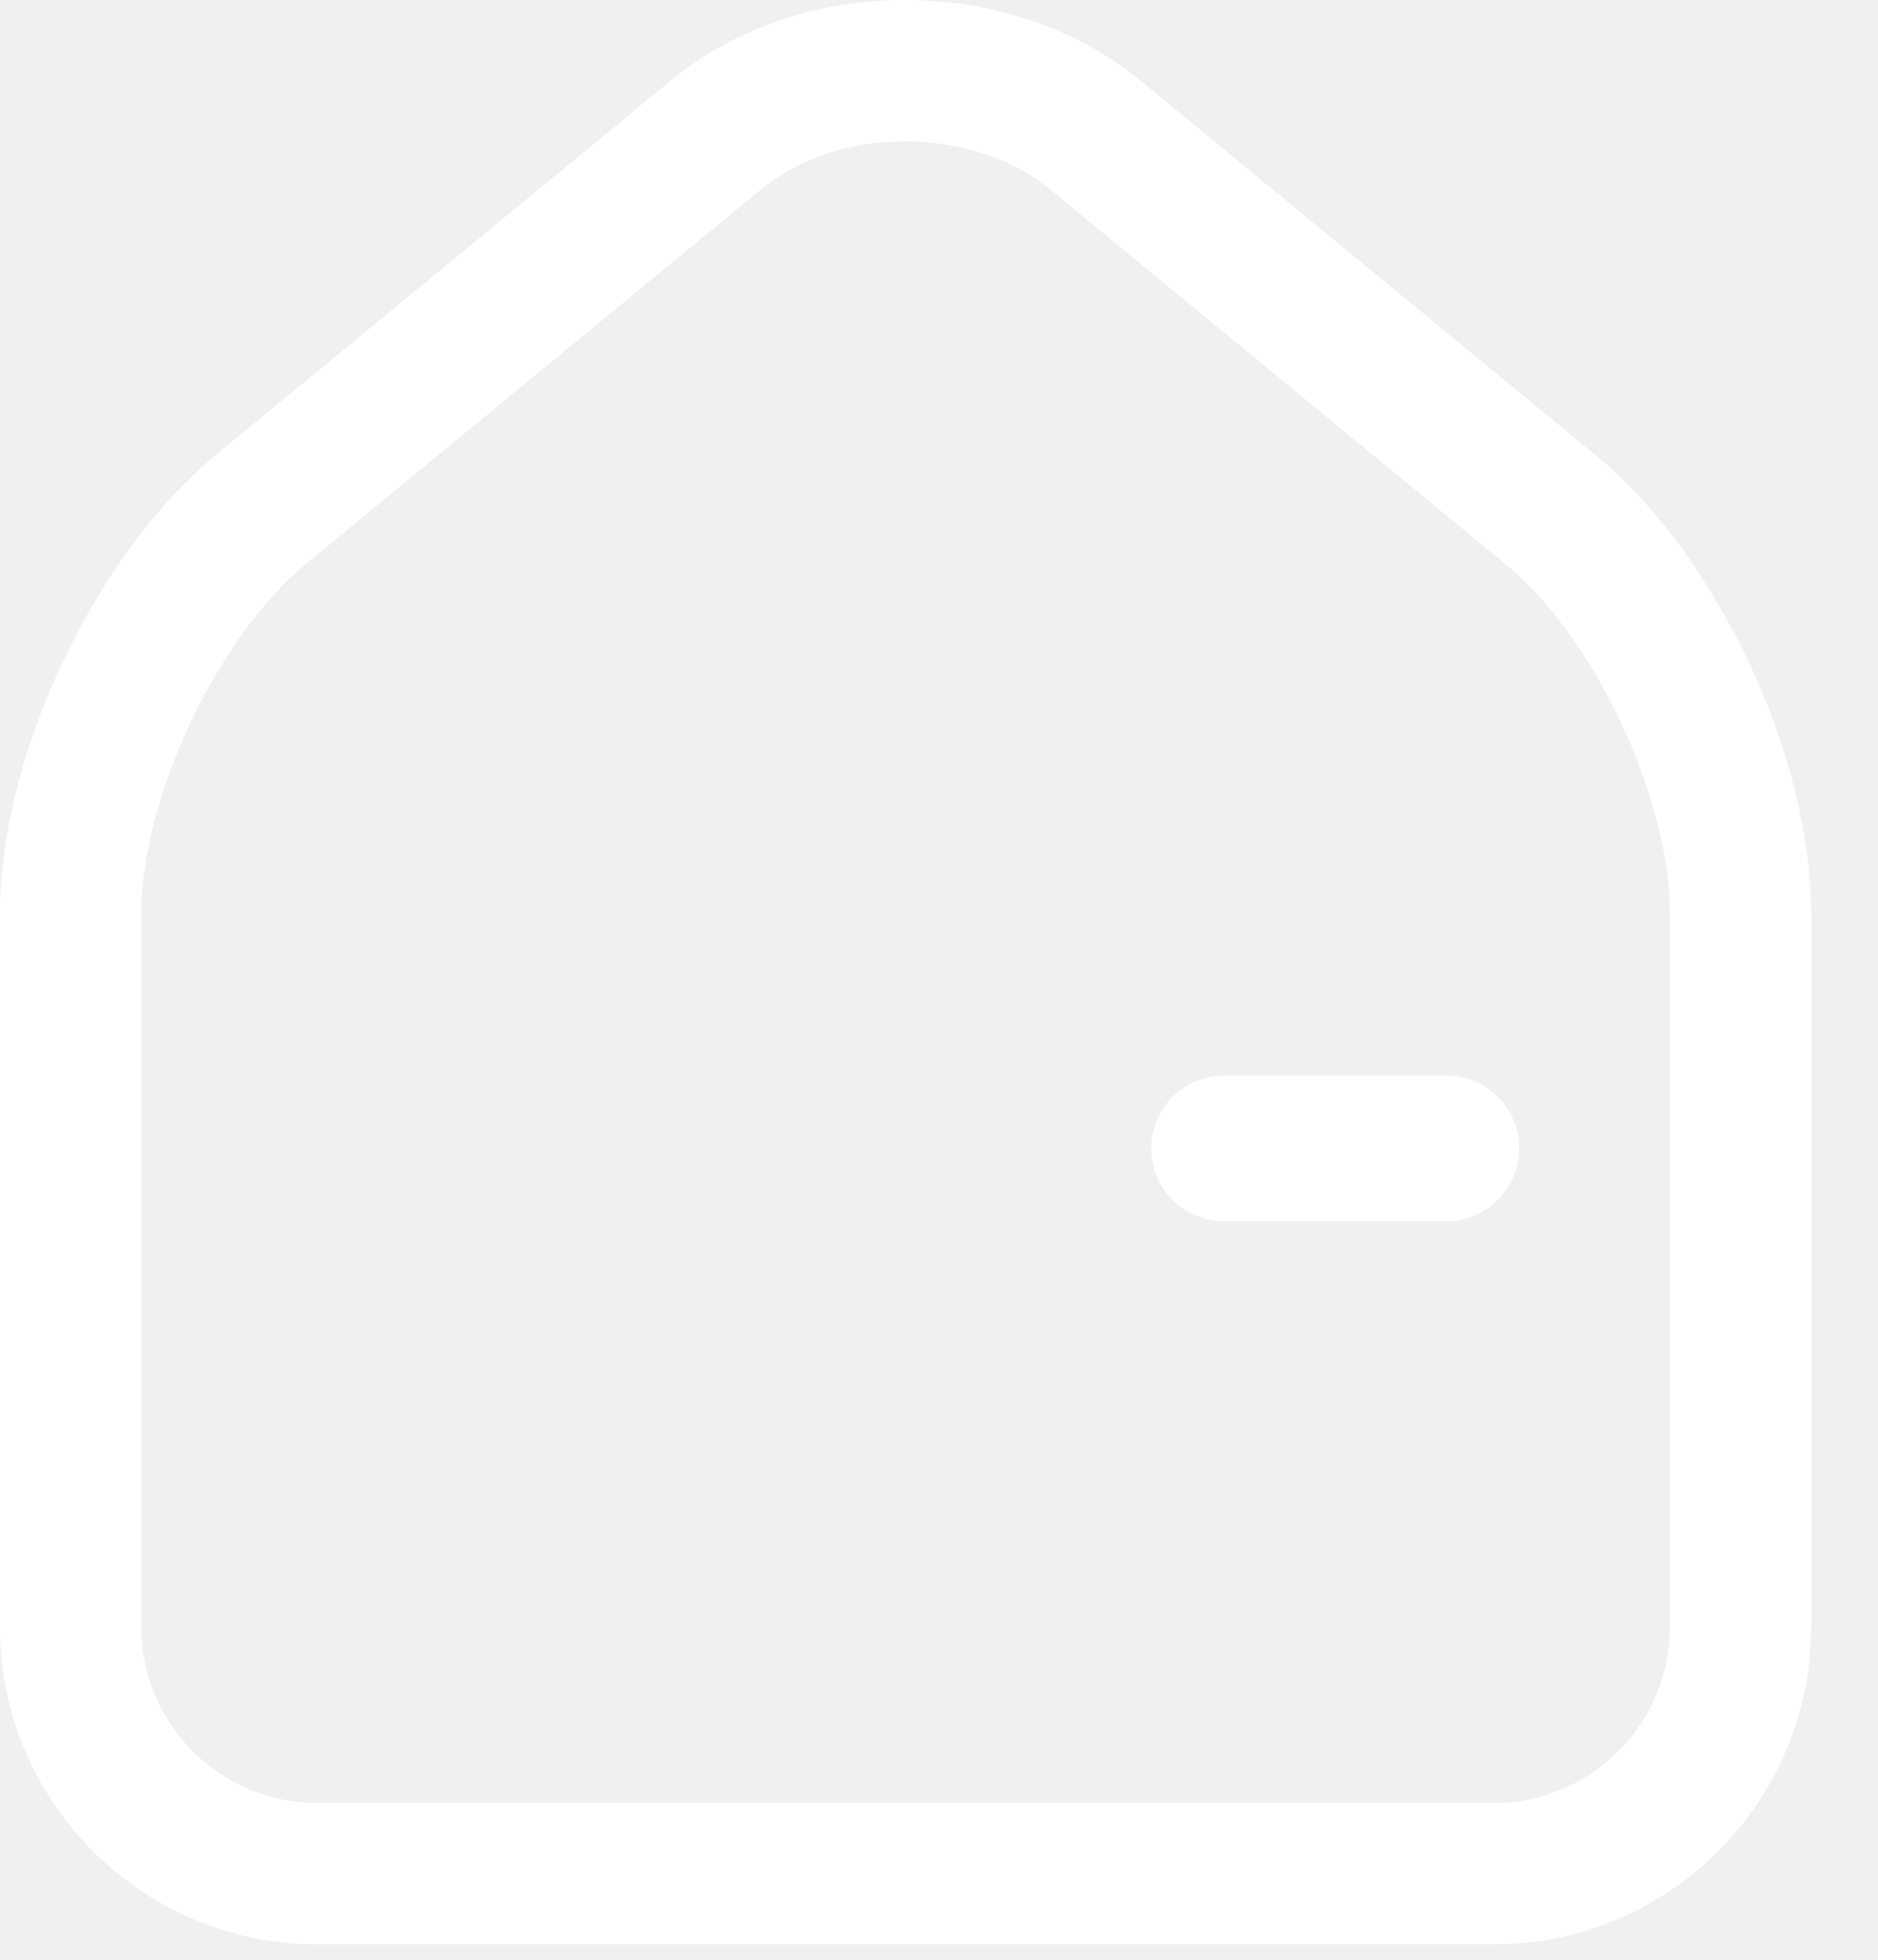
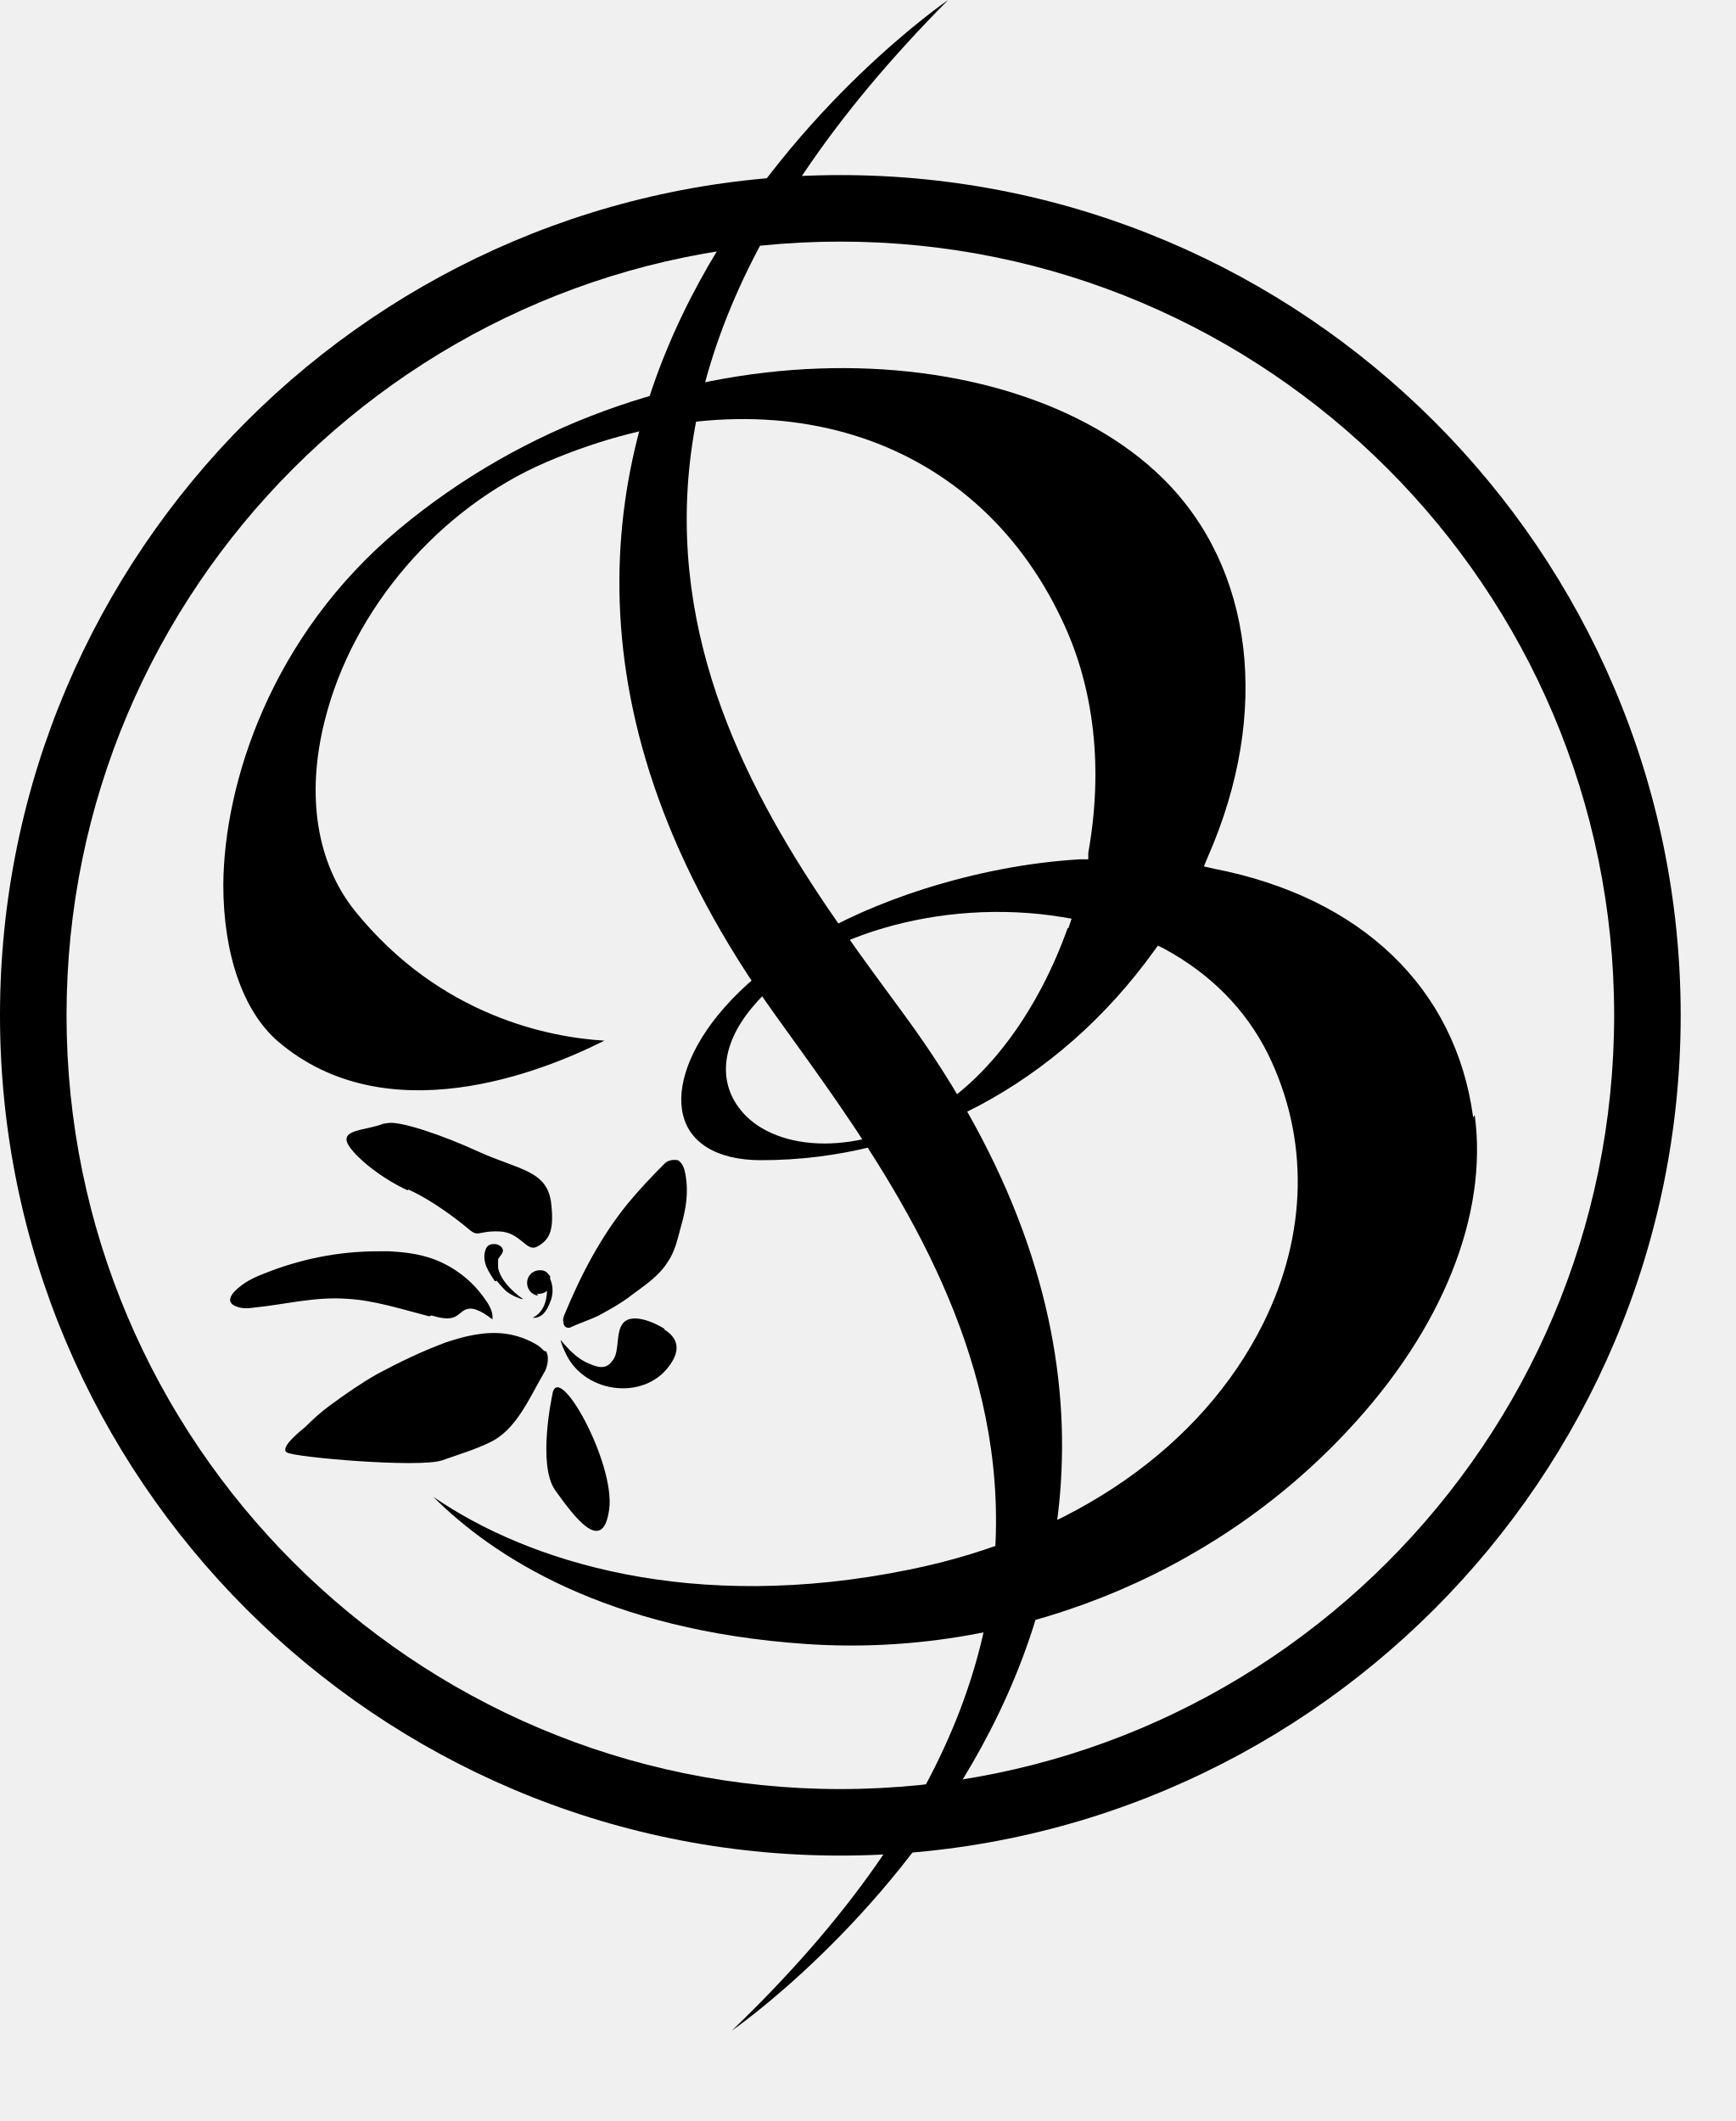
- <svg xmlns="http://www.w3.org/2000/svg" width="23" height="24" viewBox="0 0 23 24" fill="none">
-   <path d="M18.297 22.943C19.962 22.943 21.317 21.588 21.317 19.923V11.172C21.317 9.507 20.271 7.284 18.987 6.237L13.422 1.659C12.138 0.601 10.033 0.601 8.761 1.659L3.196 6.237C1.912 7.295 0.865 9.519 0.865 11.172V19.923C0.865 21.588 2.221 22.943 3.885 22.943H18.309H18.297Z" stroke="white" stroke-width="1.731" stroke-linecap="round" stroke-linejoin="round" />
-   <path d="M14.992 14.062H17.715" stroke="white" stroke-width="1.784" stroke-linecap="round" stroke-linejoin="round" />
+ <svg xmlns="http://www.w3.org/2000/svg" width="18" height="22" viewBox="0 0 18 22" fill="none">
+   <path d="M8.715 19.247C3.91 19.247 0 15.337 0 10.531C0 5.726 3.91 1.816 8.715 1.816C13.521 1.816 17.431 5.726 17.431 10.531C17.431 15.337 13.521 19.247 8.715 19.247ZM8.715 2.506C4.288 2.506 0.69 6.104 0.69 10.531C0.69 14.959 4.288 18.557 8.715 18.557C13.143 18.557 16.741 14.959 16.741 10.531C16.741 6.104 13.143 2.506 8.715 2.506Z" fill="black" />
+   <path d="M9.382 10.531C7.756 8.313 5.02 4.846 9.834 0C9.834 0 3.55 4.28 8.043 10.531C9.645 12.765 12.487 16.363 7.591 21.062C7.591 21.062 13.908 16.708 9.382 10.531Z" fill="black" />
+   <path d="M15.279 11.591C15.098 10.243 14.112 9.307 12.592 9.011L12.486 8.987L12.527 8.888C13.184 7.393 13.003 5.89 12.059 4.961C10.482 3.409 6.76 3.302 4.14 5.487C2.809 6.596 2.325 8.124 2.316 9.175C2.316 9.898 2.522 10.49 2.883 10.802C4.009 11.763 5.619 11.122 6.268 10.794C5.709 10.761 4.567 10.547 3.68 9.447C3.286 8.954 3.171 8.255 3.368 7.475C3.655 6.317 4.559 5.265 5.676 4.789C7.951 3.82 10.095 4.477 11.015 6.432C11.352 7.138 11.443 7.976 11.287 8.847V8.913H11.204C10.662 8.945 10.12 9.052 9.594 9.217C7.705 9.816 6.982 10.917 7.073 11.508C7.122 11.845 7.426 12.034 7.894 12.034C9.488 12.034 10.974 11.245 11.968 9.865L12.009 9.808L12.075 9.841C12.56 10.104 12.921 10.473 13.151 10.933C13.578 11.804 13.562 12.798 13.102 13.726C12.469 14.999 11.139 15.936 9.43 16.281C7.179 16.741 5.471 16.199 4.493 15.525C5.109 16.141 6.284 16.913 8.37 17.053C10.465 17.193 12.56 16.363 13.981 14.835C14.958 13.792 15.435 12.601 15.295 11.566M11.073 9.627C10.777 10.457 10.284 11.139 9.726 11.492C9.307 11.755 8.896 11.861 8.551 11.861C8.181 11.861 7.878 11.738 7.705 11.541C7.442 11.245 7.475 10.843 7.795 10.457C8.403 9.709 9.759 9.307 11.015 9.512L11.114 9.529L11.081 9.627H11.073Z" fill="black" />
+   <path d="M4.475 13.645C4.565 13.669 4.656 13.694 4.729 13.653C4.771 13.628 4.803 13.587 4.844 13.579C4.918 13.554 5.025 13.62 5.107 13.686C5.116 13.62 5.083 13.546 5.033 13.48C4.894 13.275 4.697 13.135 4.499 13.061C4.343 13.004 4.187 12.987 4.039 12.979C3.998 12.979 3.966 12.979 3.924 12.979C3.505 12.979 3.111 13.061 2.742 13.209C2.635 13.25 2.528 13.3 2.438 13.39C2.397 13.431 2.347 13.505 2.438 13.546C2.512 13.579 2.577 13.571 2.643 13.562C2.963 13.53 3.267 13.447 3.604 13.472C3.883 13.488 4.163 13.579 4.45 13.653" fill="black" />
+   <path d="M5.917 13.767C6.008 13.726 6.106 13.693 6.196 13.652C6.32 13.586 6.451 13.513 6.566 13.422C6.698 13.324 6.837 13.233 6.928 13.085C6.928 13.085 6.936 13.069 6.944 13.061C7.018 12.938 7.043 12.781 7.084 12.642C7.125 12.477 7.141 12.305 7.1 12.141C7.092 12.1 7.059 12.042 7.026 12.034C6.985 12.026 6.928 12.034 6.895 12.067C6.763 12.198 6.632 12.338 6.509 12.486C6.229 12.831 6.024 13.225 5.851 13.644C5.843 13.669 5.835 13.693 5.843 13.71C5.843 13.759 5.876 13.784 5.925 13.767" fill="black" />
+   <path d="M6.891 13.783C6.776 13.709 6.537 13.611 6.455 13.734C6.389 13.824 6.422 14.005 6.365 14.095C6.299 14.202 6.225 14.194 6.11 14.145C5.987 14.095 5.897 13.997 5.814 13.898C5.814 13.898 5.823 13.948 5.856 14.013C6.036 14.449 6.669 14.539 6.94 14.169C7.038 14.038 7.063 13.898 6.891 13.791" fill="black" />
+   <path d="M5.645 14.014C5.645 14.014 5.604 13.972 5.58 13.956C5.473 13.89 5.358 13.849 5.235 13.833C5.029 13.808 4.824 13.857 4.627 13.923C4.38 14.014 4.142 14.129 3.912 14.252C3.74 14.35 3.575 14.465 3.419 14.58C3.329 14.646 3.247 14.72 3.165 14.802C3.115 14.843 2.951 14.975 2.959 15.04C2.959 15.049 2.959 15.057 2.976 15.065C3.033 15.114 4.348 15.229 4.586 15.147C4.75 15.089 4.914 15.04 5.07 14.966C5.358 14.835 5.489 14.498 5.654 14.219C5.678 14.169 5.695 14.079 5.67 14.03C5.67 14.022 5.662 14.014 5.654 14.014" fill="black" />
+   <path d="M5.566 13.422C5.607 13.422 5.648 13.414 5.673 13.389C5.673 13.389 5.673 13.398 5.673 13.406C5.657 13.652 5.492 13.669 5.533 13.669C5.624 13.669 5.673 13.595 5.706 13.505C5.739 13.431 5.739 13.34 5.706 13.266C5.706 13.266 5.706 13.258 5.706 13.25C5.706 13.25 5.706 13.25 5.706 13.242C5.698 13.225 5.681 13.209 5.665 13.192C5.648 13.184 5.632 13.176 5.616 13.176C5.542 13.168 5.476 13.217 5.468 13.291C5.459 13.365 5.509 13.431 5.583 13.439" fill="black" />
+   <path d="M5.15 13.283C5.15 13.283 5.216 13.365 5.257 13.398C5.29 13.423 5.322 13.439 5.355 13.455C5.372 13.455 5.388 13.472 5.405 13.472C5.405 13.472 5.429 13.48 5.421 13.472C5.306 13.39 5.191 13.275 5.166 13.152C5.166 13.119 5.166 13.086 5.166 13.061C5.183 13.028 5.216 13.004 5.216 12.971C5.216 12.93 5.158 12.897 5.117 12.905H5.101C5.051 12.913 5.035 12.954 5.027 12.995C5.018 13.045 5.027 13.094 5.043 13.135C5.068 13.193 5.101 13.242 5.133 13.291" fill="black" />
+   <path d="M4.227 12.346C3.973 12.231 3.71 12.025 3.619 11.886C3.529 11.746 3.693 11.73 3.866 11.689C4.03 11.648 3.915 11.664 4.03 11.648C4.153 11.631 4.564 11.762 4.975 11.951C5.377 12.132 5.665 12.14 5.714 12.461C5.755 12.781 5.689 12.863 5.574 12.929C5.459 12.995 5.402 12.781 5.18 12.773C4.95 12.765 4.967 12.839 4.86 12.748C4.753 12.658 4.49 12.453 4.235 12.338" fill="black" />
+   <path d="M5.727 14.474C5.727 14.474 5.571 15.196 5.759 15.459C5.948 15.722 6.252 16.141 6.318 15.656C6.384 15.172 5.776 14.079 5.727 14.474Z" fill="black" />
</svg>
